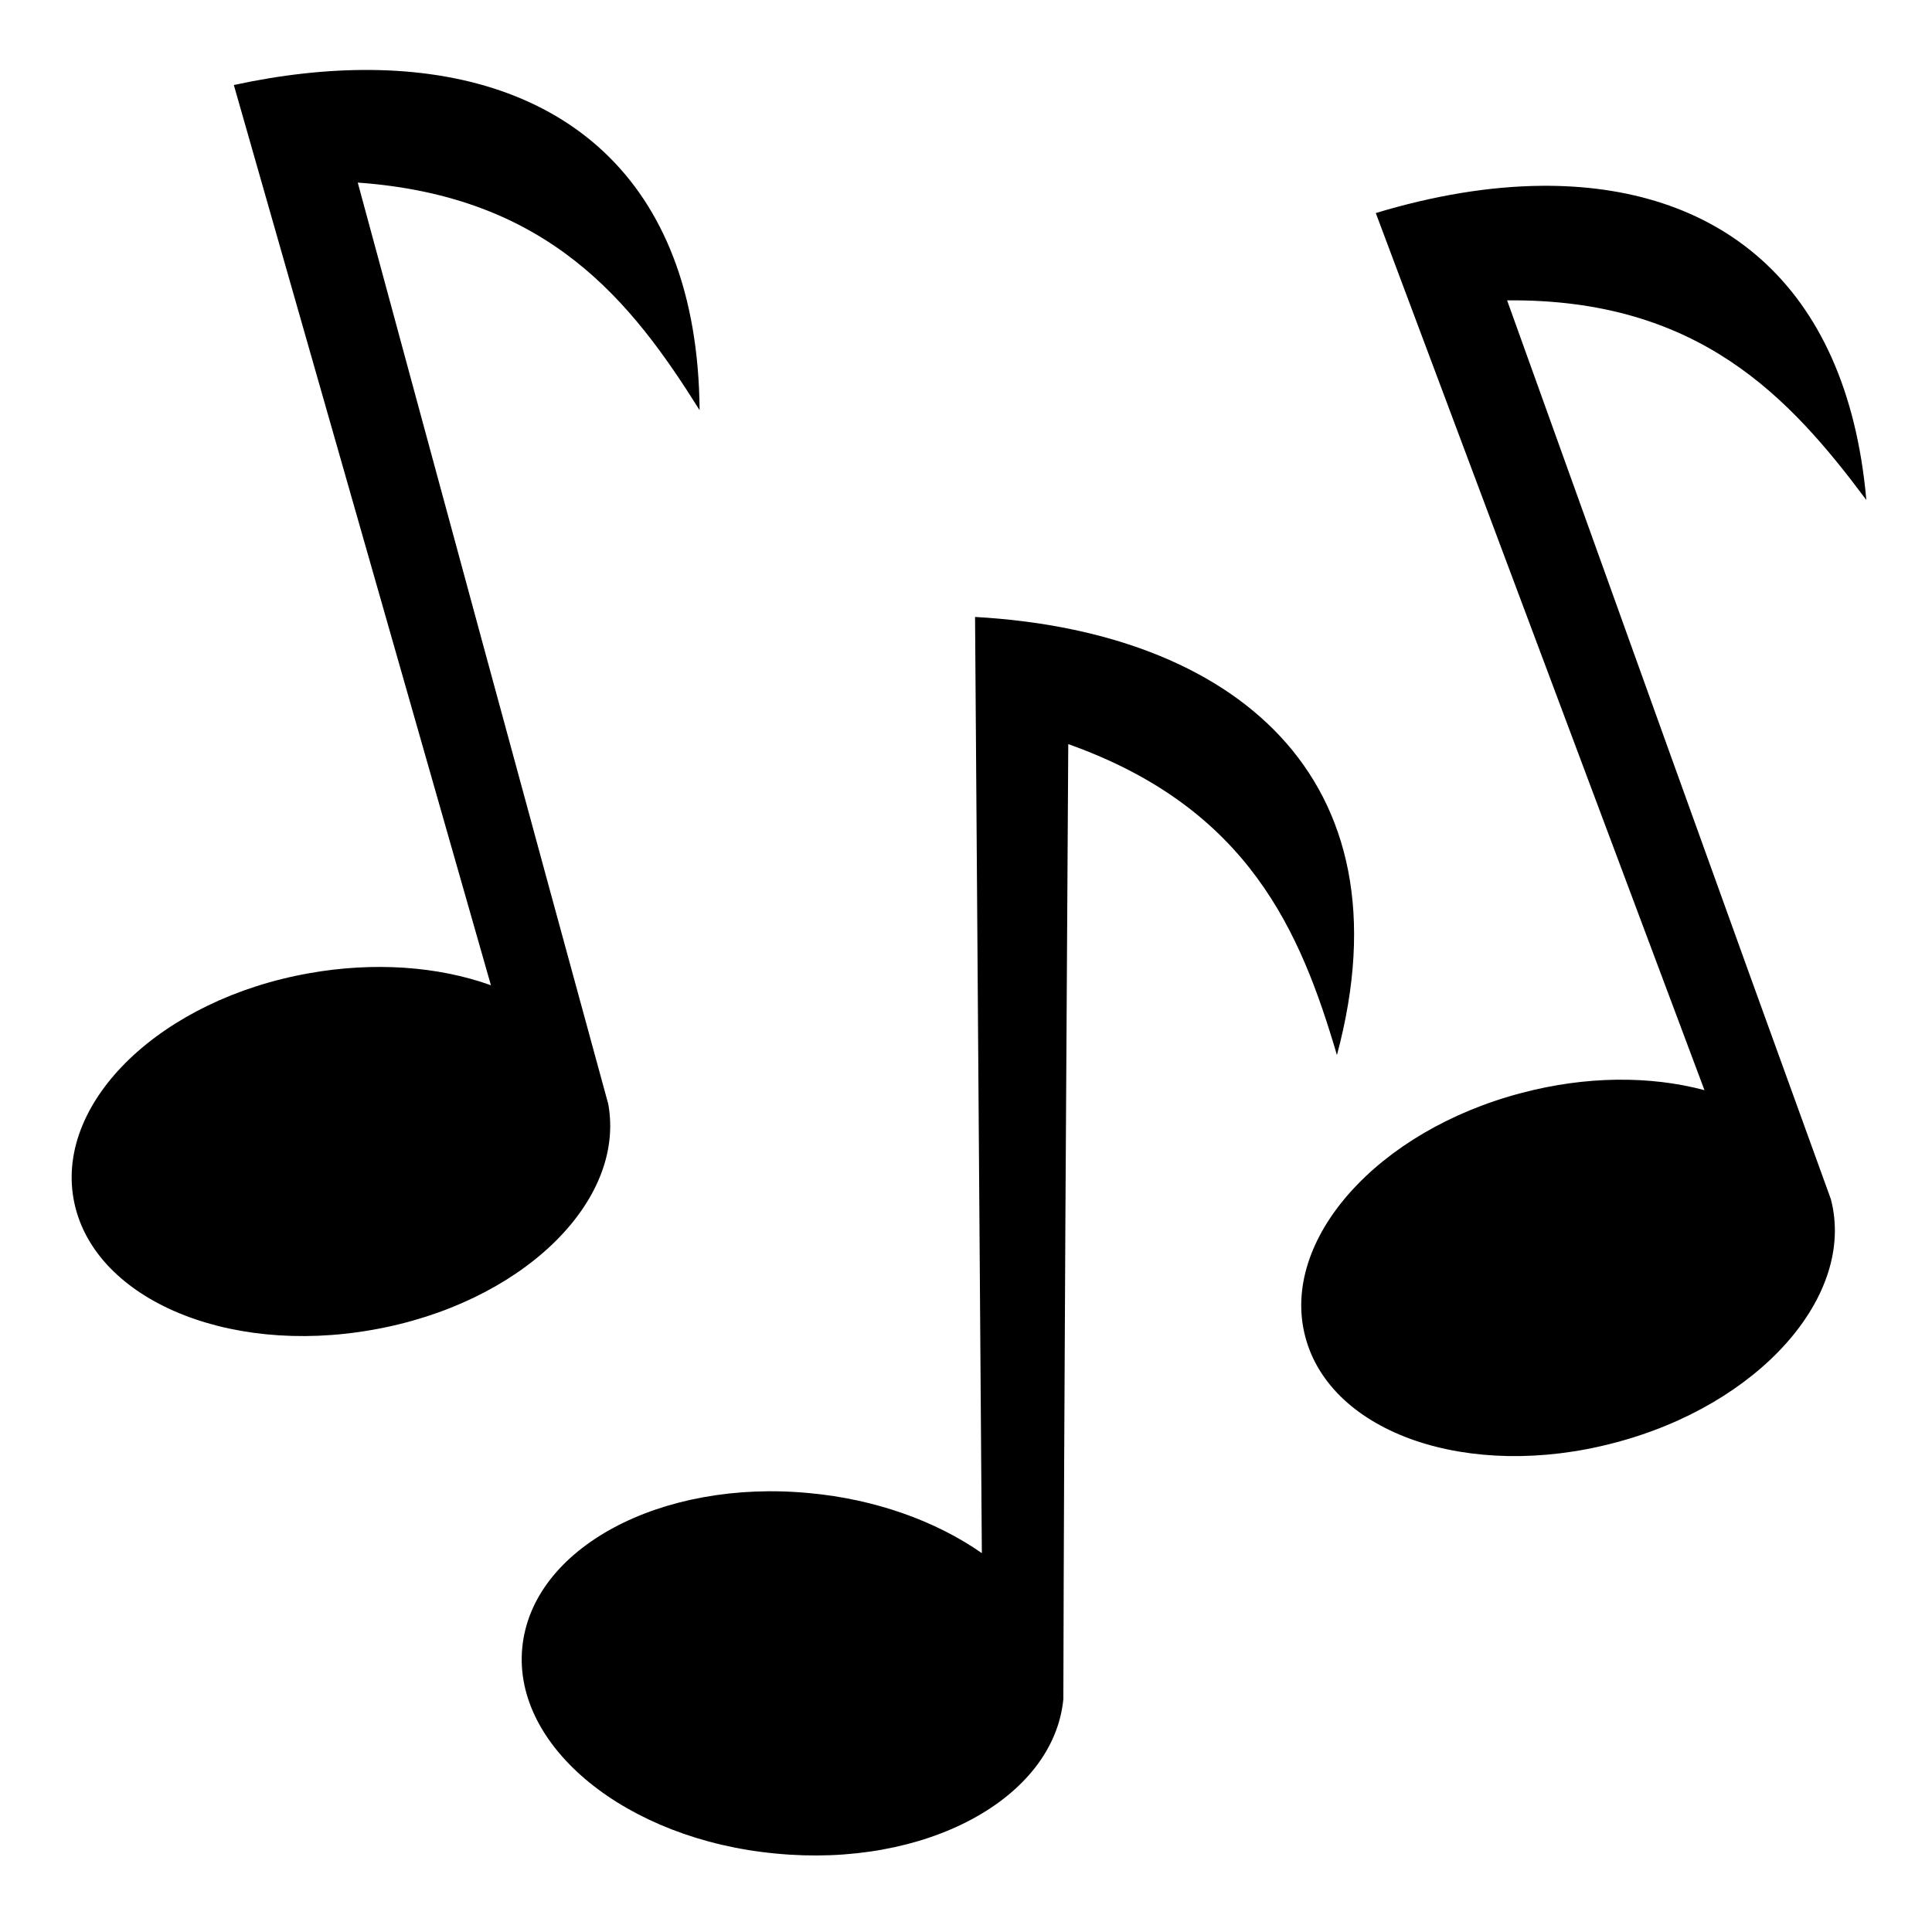
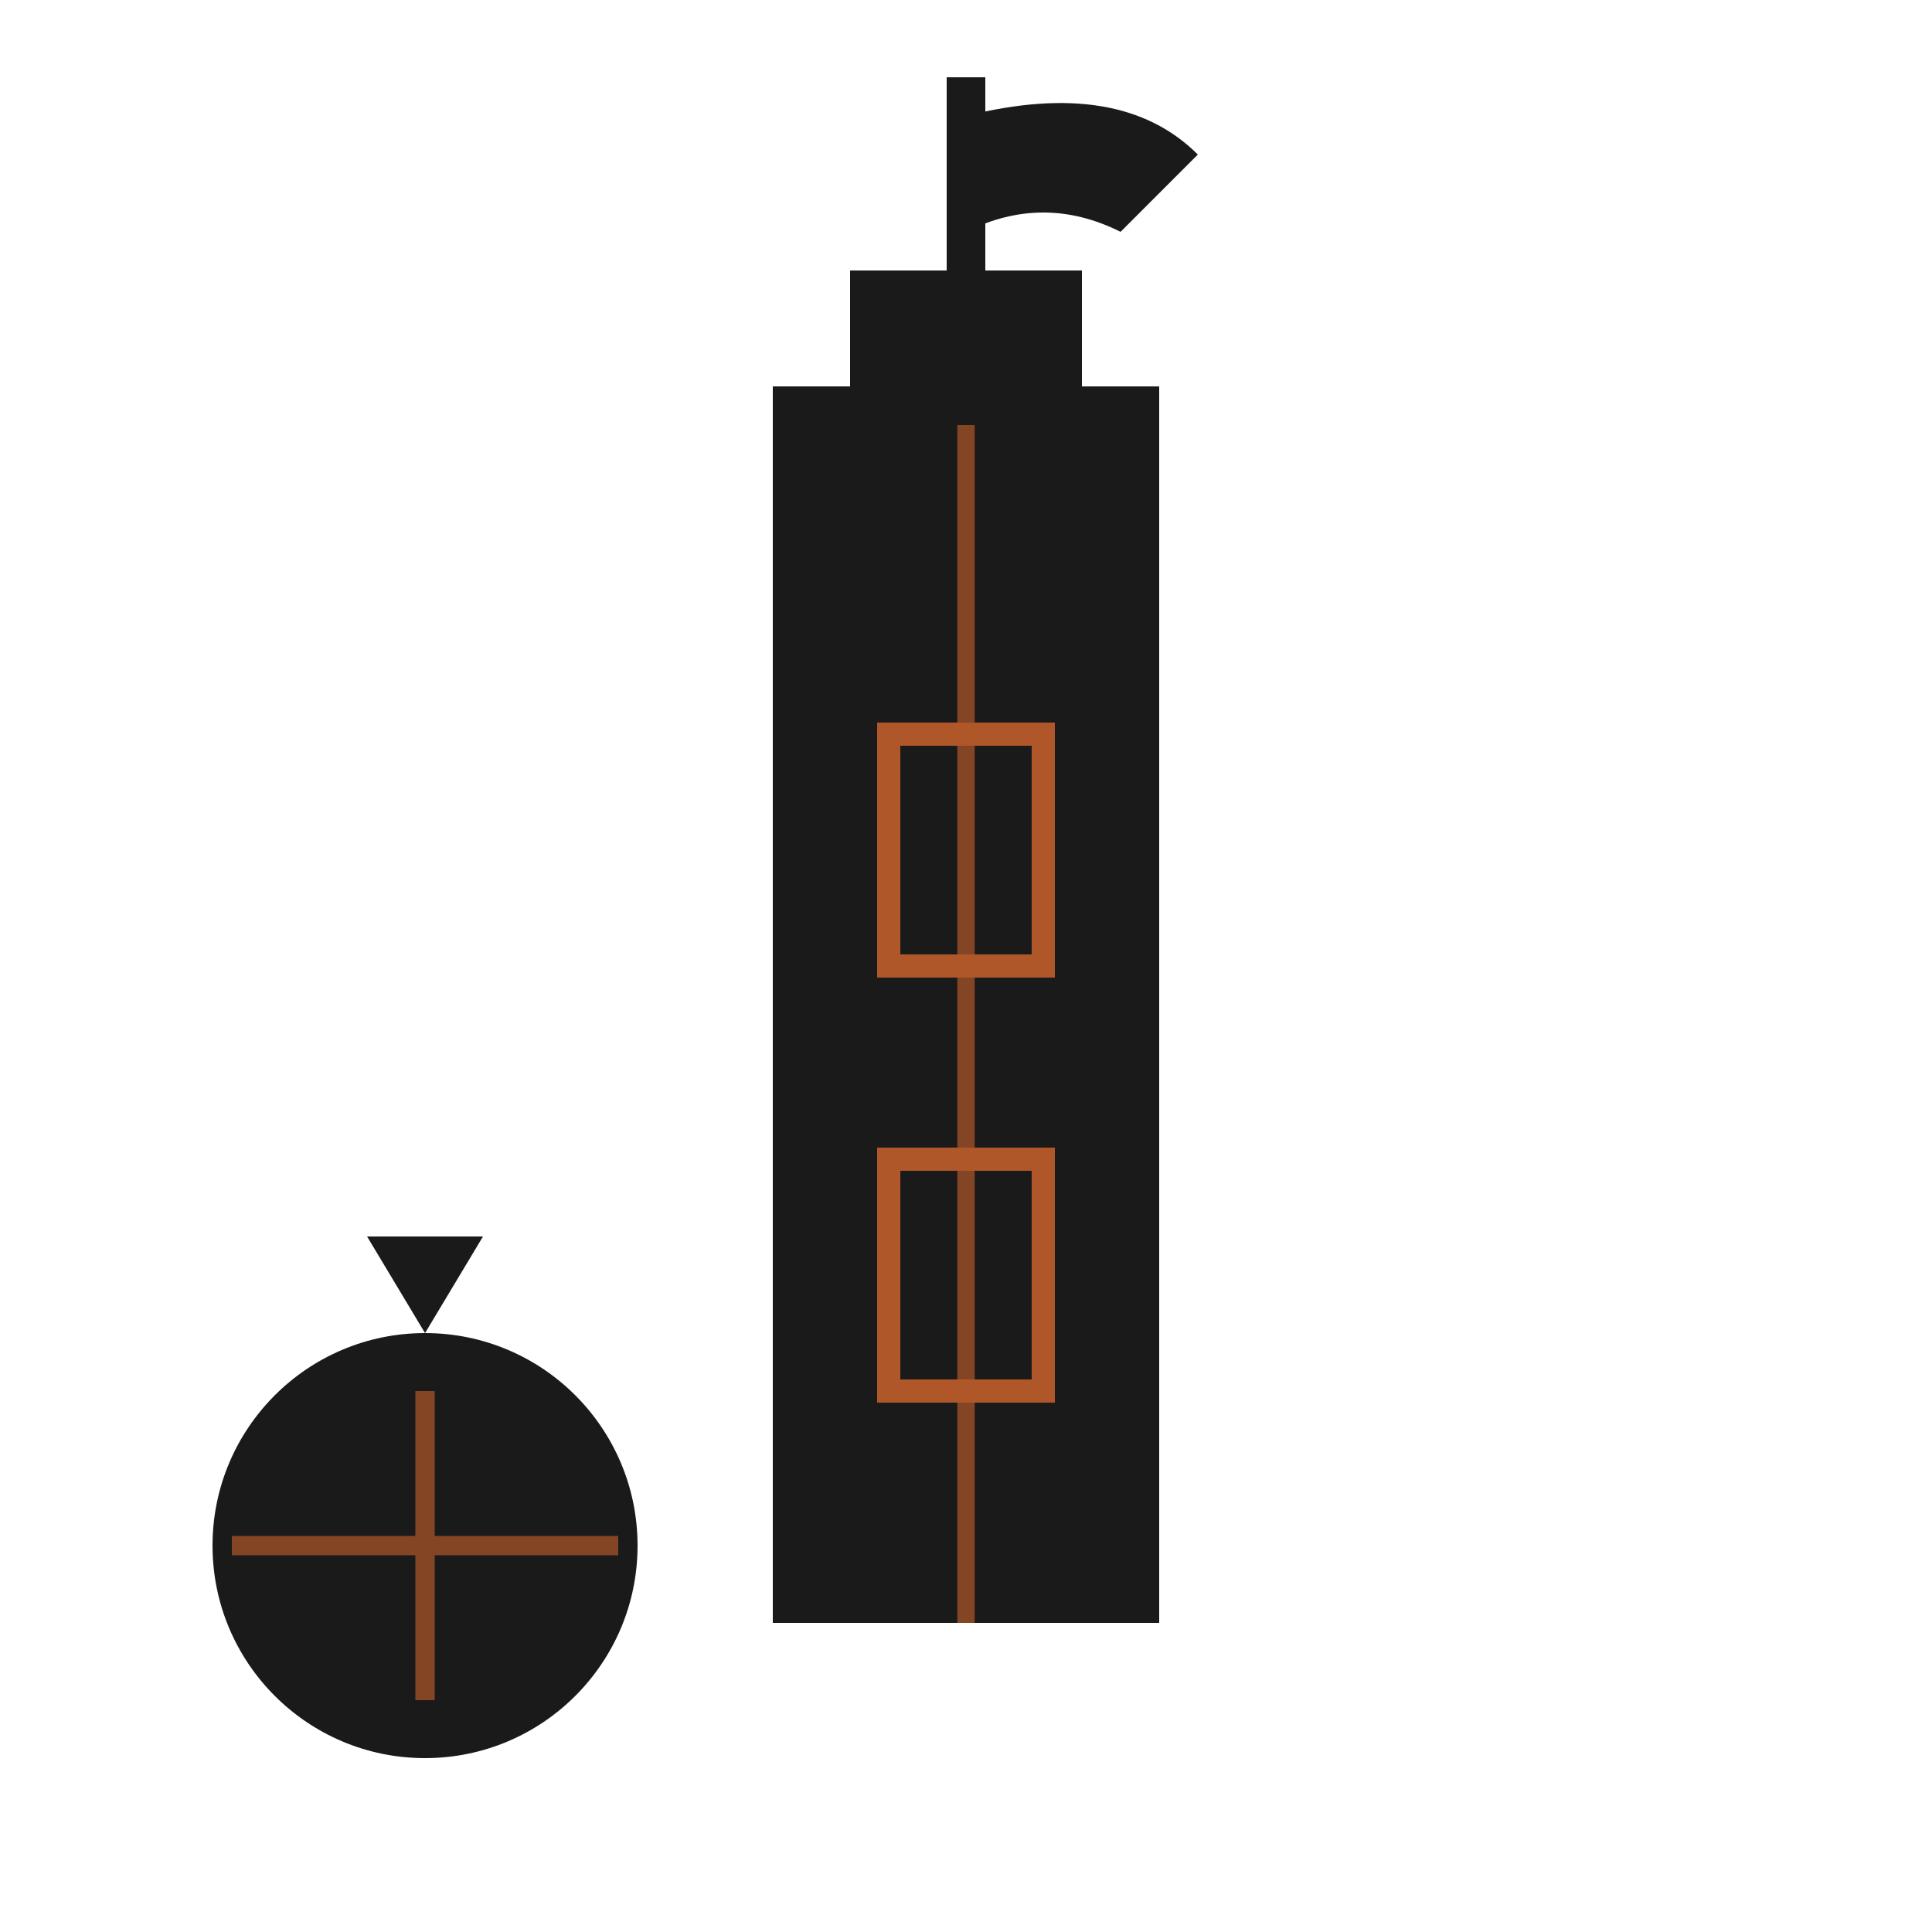
- <svg xmlns="http://www.w3.org/2000/svg" width="1em" height="1em" viewBox="0 0 512 512">
-   <path fill="currentColor" d="M98.05 18.54c-11.46-.08-23.59 1.28-36.08 3.99L130.1 261.1c-14.2-5.1-31.18-6.2-48.09-3.2c-39.17 6.9-67.15 33.8-62.52 59.8c4.64 26.1 40.14 41.7 79.33 34.7c39.08-6.9 67.08-33.7 62.38-59.8c-22.1-80.8-44.4-163-66.39-244.21c50.69 3.59 72.59 31.58 90.59 60.31c-.5-62.33-37.7-89.81-87.35-90.16m310.65 30.7c-13.9.1-28.8 2.59-44.1 7.22l87.1 232.44c-14.6-3.9-31.6-3.7-48.3.7c-38.4 10-64.2 39-57.5 64.6c6.7 25.7 43.4 38.3 81.8 28.2c38.5-10 64.2-39 57.5-64.6c-28.6-78.8-57.3-158.9-85.8-238.2c50.8-.5 74.9 25.7 95.2 52.9c-5.2-58.55-40.4-83.61-85.9-83.26M258.4 163.5l1.8 248.1c-12.3-8.6-28.4-14.3-45.6-15.9c-39.4-3.8-73.7 14.5-76.2 41c-2.5 26.3 27.7 50.8 67.1 54.5c39.7 3.9 73.7-14.5 76.3-40.9c.2-83.8.8-168.9 1.3-253.1c47.9 17 61.6 49.8 71.2 82.4c19.9-74.1-27.9-112.3-95.9-116.1" />
+ <svg xmlns="http://www.w3.org/2000/svg" viewBox="0 0 100 100">
+   <rect x="40" y="20" width="20" height="64" fill="#1A1A1A" />
+   <rect x="44" y="14" width="12" height="6" fill="#1A1A1A" />
+   <line x1="50" y1="14" x2="50" y2="4" stroke="#1A1A1A" stroke-width="2" />
+   <path d="M50 6 Q58 4 62 8 L58 12 Q54 10 50 12 Z" fill="#1A1A1A" />
+   <rect x="46" y="38" width="8" height="12" stroke="#B0572A" stroke-width="1.2" fill="none" />
+   <rect x="46" y="60" width="8" height="12" stroke="#B0572A" stroke-width="1.2" fill="none" />
+   <line x1="50" y1="22" x2="50" y2="84" stroke="#B0572A" stroke-width="0.9" opacity="0.7" />
+   <circle cx="22" cy="80" r="11" fill="#1A1A1A" />
+   <path d="M22 69 L19 64 L25 64 Z" fill="#1A1A1A" />
+   <path d="M22 72 L22 88 M12 80 L32 80" stroke="#B0572A" stroke-width="1" opacity="0.7" />
</svg>
